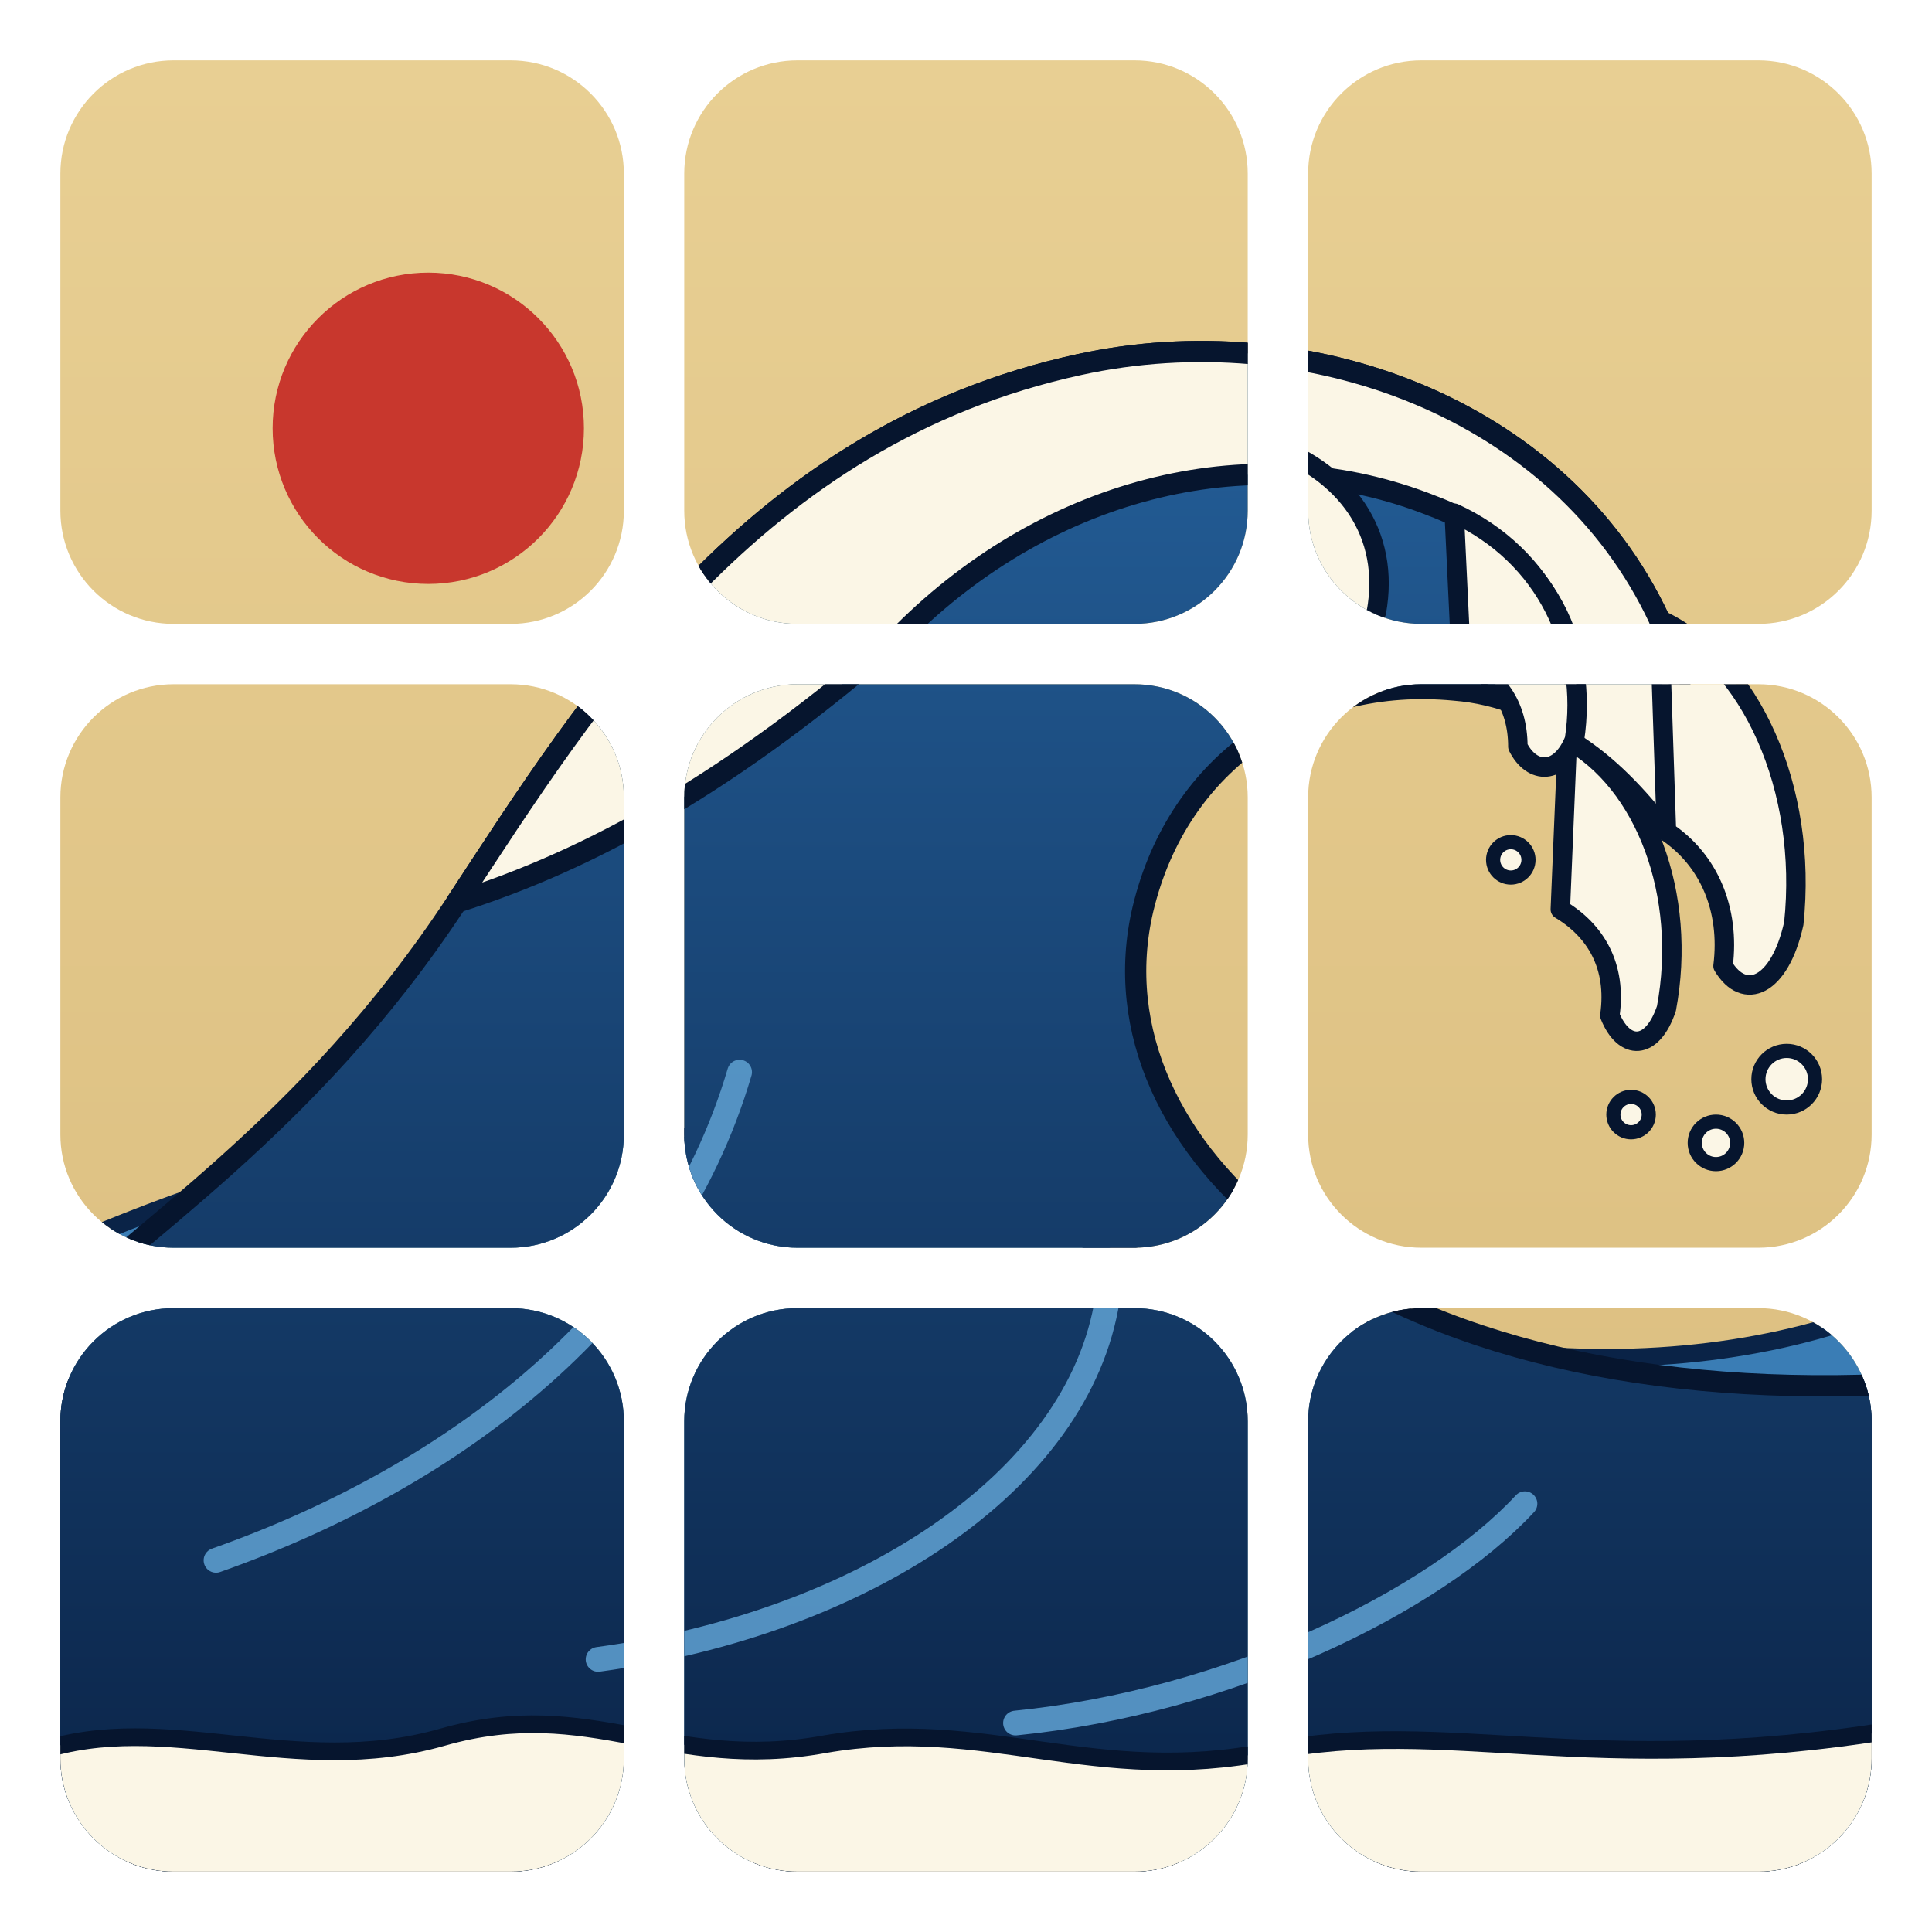
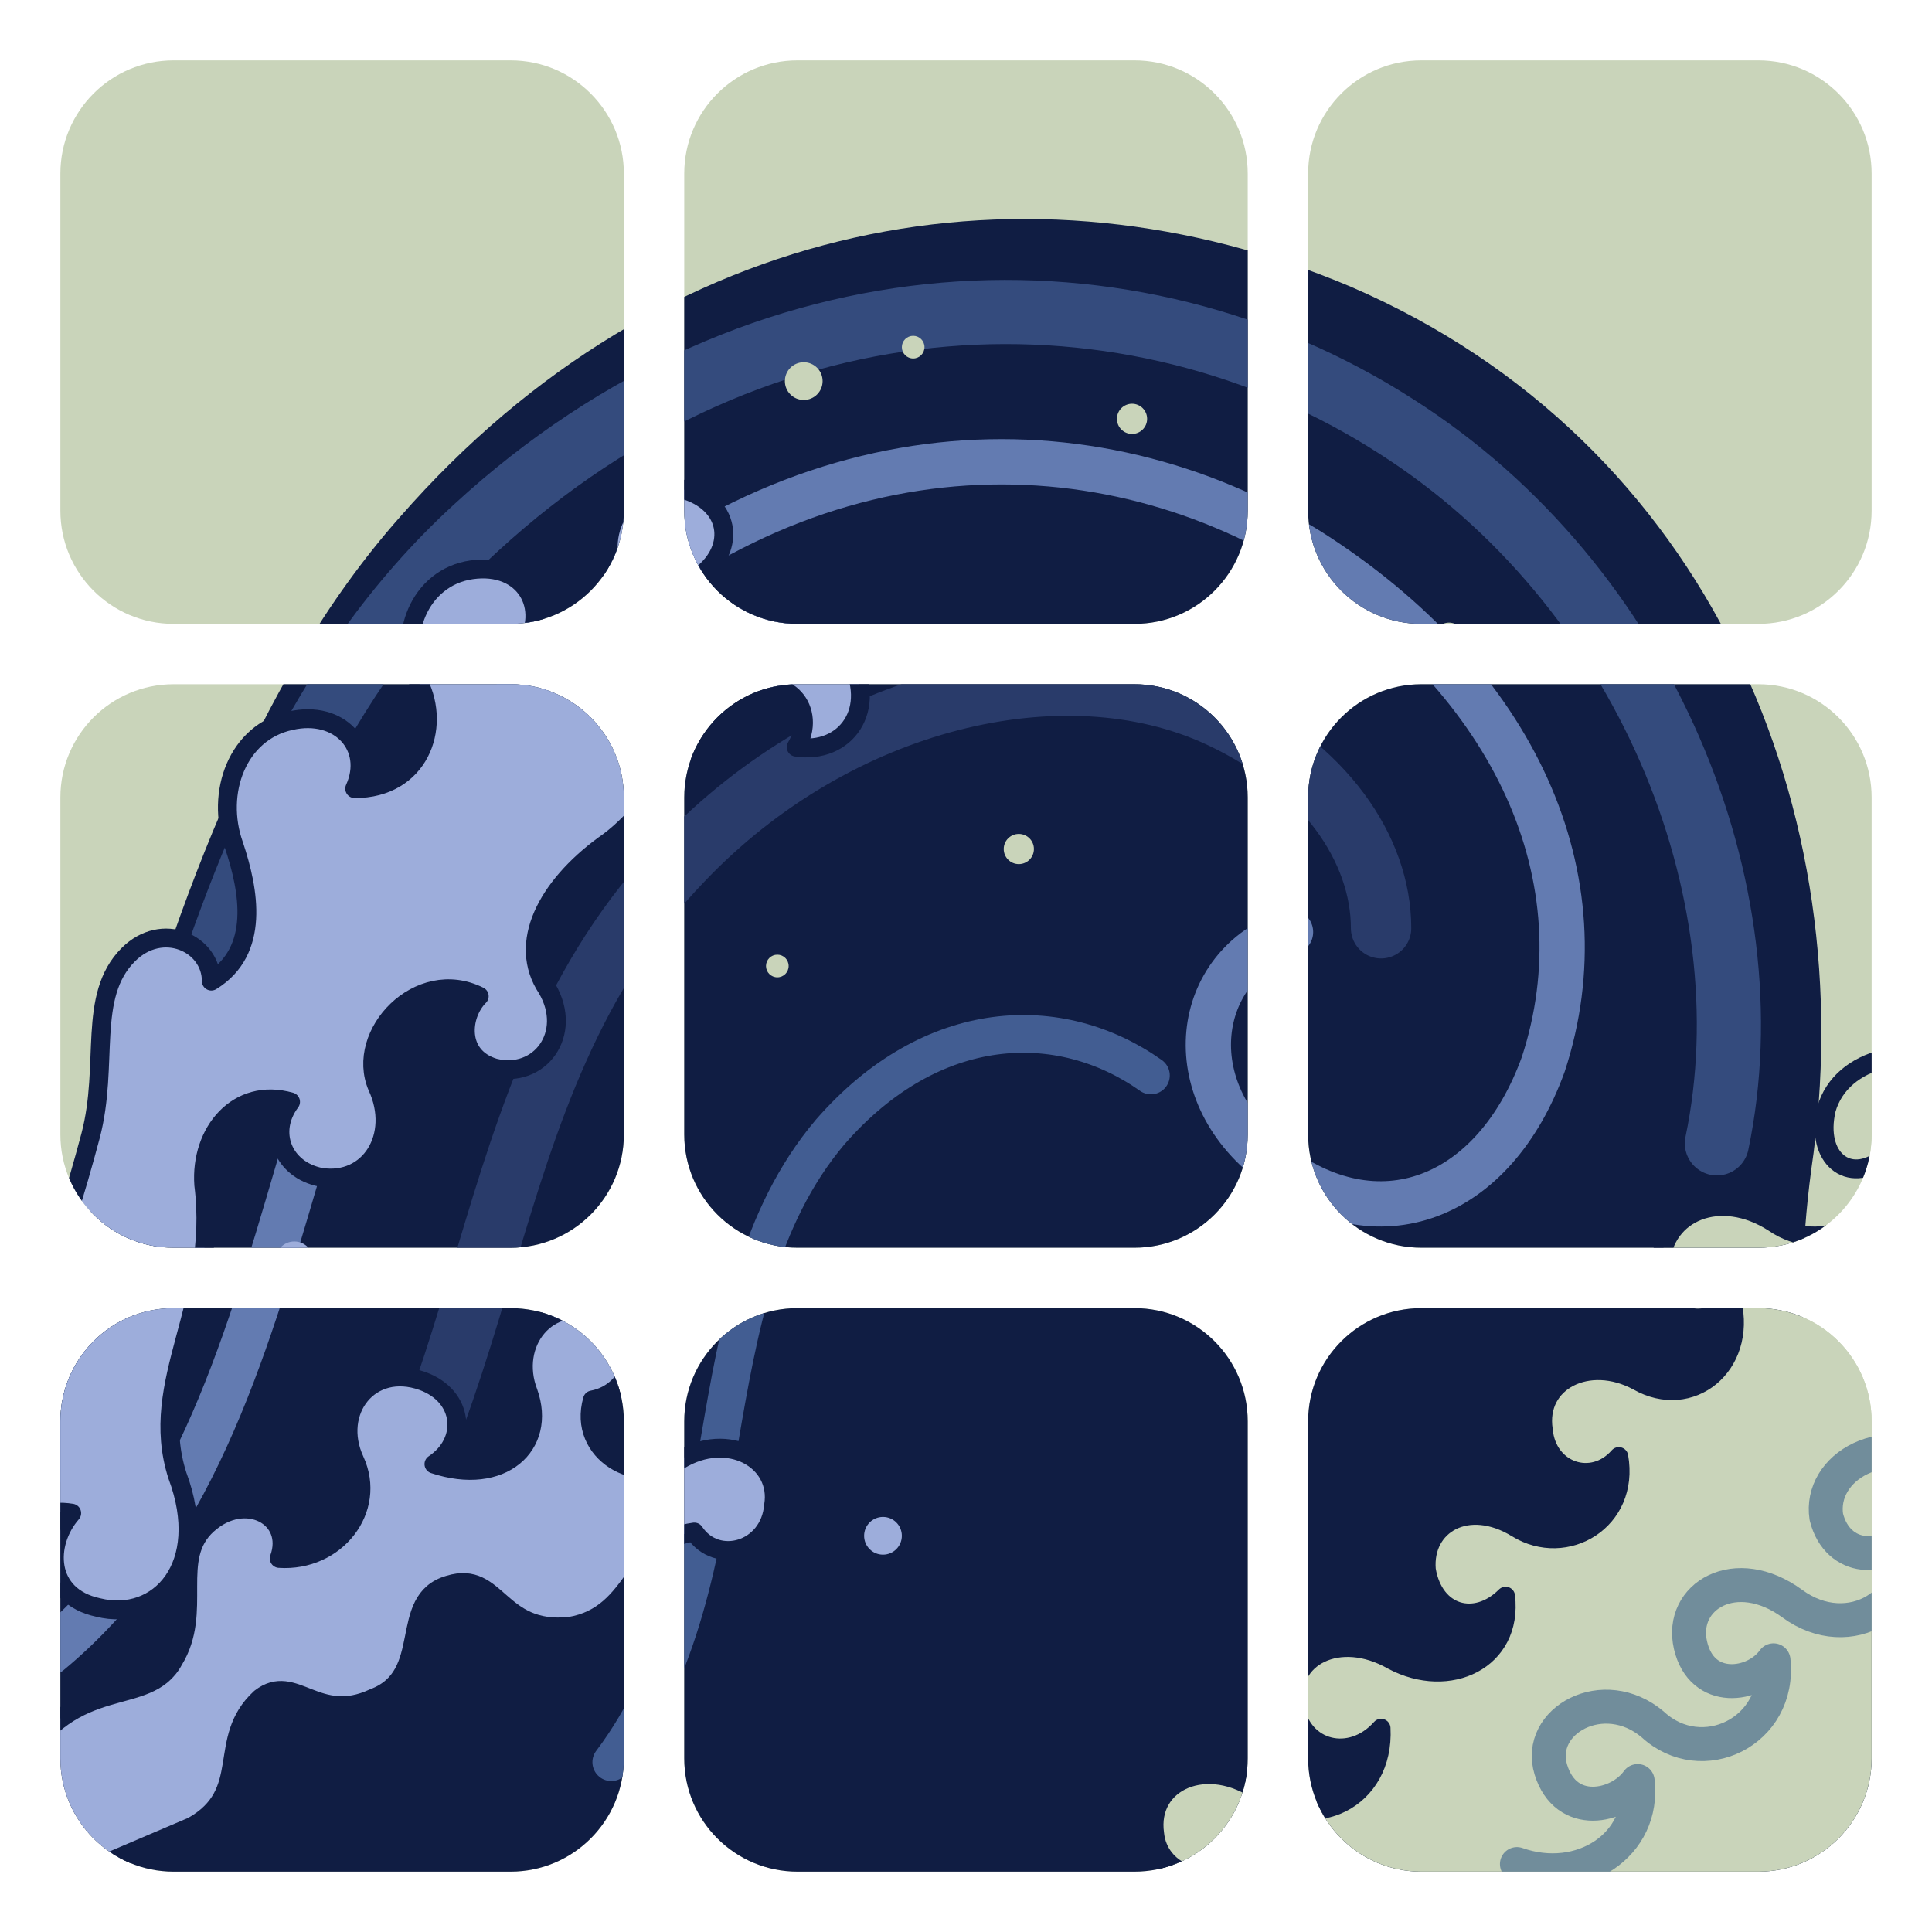
- <svg xmlns="http://www.w3.org/2000/svg" viewBox="0 0 512 512" width="512" height="512">
+ <svg xmlns="http://www.w3.org/2000/svg" role="img" aria-labelledby="logo-title" viewBox="0 0 512 512" width="512" height="512">
  <defs>
-     <linearGradient id="sky" x1="0" y1="0" x2="0" y2="1">
-       <stop offset="0" stop-color="#E8CF93" />
-       <stop offset="1" stop-color="#D9BB7C" />
-     </linearGradient>
-     <linearGradient id="deep" x1="0" y1="0" x2="0" y2="1">
-       <stop offset="0" stop-color="#245F99" />
-       <stop offset="1" stop-color="#0A2347" />
-     </linearGradient>
-     <linearGradient id="bg" x1="0" y1="0" x2="0" y2="1">
-       <stop offset="0" stop-color="#12305A" />
-       <stop offset="1" stop-color="#091A38" />
-     </linearGradient>
-     <clipPath id="tile">
-       <rect width="512" height="512" rx="112" />
-     </clipPath>
    <clipPath id="c00">
      <rect x="16.00" y="16.00" width="149.33" height="149.33" rx="30.0" />
    </clipPath>
    <clipPath id="c01">
      <rect x="181.33" y="16.00" width="149.33" height="149.33" rx="30.0" />
    </clipPath>
    <clipPath id="c02">
      <rect x="346.67" y="16.00" width="149.33" height="149.33" rx="30.0" />
    </clipPath>
    <clipPath id="c10">
      <rect x="16.00" y="181.33" width="149.33" height="149.33" rx="30.0" />
    </clipPath>
    <clipPath id="c11">
      <rect x="181.33" y="181.33" width="149.33" height="149.33" rx="30.0" />
    </clipPath>
    <clipPath id="c12">
      <rect x="346.67" y="181.33" width="149.33" height="149.33" rx="30.0" />
    </clipPath>
    <clipPath id="c20">
      <rect x="16.00" y="346.67" width="149.33" height="149.33" rx="30.0" />
    </clipPath>
    <clipPath id="c21">
      <rect x="181.33" y="346.67" width="149.33" height="149.33" rx="30.0" />
    </clipPath>
    <clipPath id="c22">
      <rect x="346.67" y="346.67" width="149.33" height="149.33" rx="30.0" />
    </clipPath>
-     <g id="scene" transform="translate(16.0 16.0) scale(0.9375)" stroke-linejoin="round" stroke-linecap="round">
-       <rect width="512" height="512" fill="url(#sky)" />
-       <circle cx="104" cy="104" r="44" fill="#C8372D" />
-       <path d="M0 336 C70 306 120 296 190 306 C260 316 330 354 400 364 C440 370 480 366 512 354 V512 H0 Z" fill="#3A7DB5" stroke="#0A2347" stroke-width="5" />
-       <path d="M-10 512 V362 C20 332 70 302 112 238 C150 180 196 106 288 86 C352 72 424 98 452 158 C462 180 460 202 452 216 C440 198 420 180 394 178 C352 174 316 198 306 240 C298 274 314 308 346 332 C388 364 450 378 522 374 V512 Z" fill="url(#deep)" stroke="#06152E" stroke-width="6" />
-       <g fill="none" stroke="#5B9BCC" stroke-width="7" opacity=".9">
-         <path d="M44 424 C112 400 172 354 192 286" />
-         <path d="M152 452 C226 442 288 402 296 350" />
-         <path d="M270 470 C330 464 388 436 414 408" />
+     <g id="scene" stroke-linecap="round" stroke-linejoin="round">
+       <rect width="512" height="512" fill="#c9d4ba" />
+       <path d="M-20 472C18 389 28 225 106 137C176 57 273 40 358 76C453 117 494 215 480 310C469 393 498 458 540 484V540H-20Z" fill="#101d43" />
+       <path d="M-8 412C49 348 41 218 126 140C202 70 300 68 370 113C436 155 469 236 455 303" fill="none" stroke="#344b7d" stroke-width="17" />
+       <path d="M13 438C88 376 69 248 147 174C211 112 289 110 347 146C402 181 425 233 409 282C396 318 365 330 337 308C312 289 316 256 342 247" fill="none" stroke="#637bb1" stroke-width="12" />
+       <path d="M78 441C135 377 122 289 181 228C222 185 282 171 323 190C351 203 366 225 366 246" fill="none" stroke="#293b6a" stroke-width="16" />
+       <path d="M162 467C199 418 182 345 220 300C247 269 281 268 305 285" fill="none" stroke="#425d92" stroke-width="10" />
+       <path d="M-14 384C7 357 16 331 24 301C29 282 23 264 34 253C43 244 56 250 56 260C69 252 66 236 62 224C57 210 63 194 77 191C90 188 99 198 94 209C111 209 117 193 111 181C105 169 111 153 125 151C139 149 146 161 139 172C155 176 165 164 162 151C158 137 169 125 182 130C194 134 195 146 185 153C196 167 217 161 225 174C233 188 224 200 211 198C217 188 208 178 198 184C181 193 176 213 160 224C145 235 137 250 145 262C152 274 143 286 131 283C121 280 122 269 127 264C111 256 94 274 100 288C106 301 98 314 85 312C75 310 71 300 77 292C63 288 53 300 54 314C58 346 39 366 47 391C56 415 42 430 26 426C12 423 12 409 19 401C7 399-3 409-14 425Z" fill="#9daddb" stroke="#101d43" stroke-width="5" />
+       <path d="M5 468C20 443 39 453 46 440C54 427 45 413 55 404C65 395 78 402 74 413C89 414 100 400 94 387C88 374 98 361 112 366C123 370 124 382 115 388C133 394 145 383 140 369C135 356 145 343 159 348C173 354 168 369 157 371C153 385 169 394 180 387C193 379 207 387 205 399C204 411 190 415 184 406C168 408 169 428 151 431C132 433 132 416 119 420C105 424 115 444 99 450C84 457 78 443 69 450C57 461 67 475 51 484L-10 510Z" fill="#9daddb" stroke="#101d43" stroke-width="5" />
+       <path d="M524 283C507 276 488 280 484 294C481 307 490 314 499 307C499 324 483 333 470 324C456 315 441 321 440 335C439 348 450 354 459 345C463 362 448 374 434 366C421 359 407 366 409 379C410 390 422 394 429 386C432 403 415 413 402 405C389 397 377 404 378 416C380 428 391 431 399 423C401 440 384 448 369 440C355 432 341 439 343 452C345 464 358 467 366 458C367 477 348 486 334 475C320 465 304 472 306 486C307 496 319 501 327 494L329 527H529Z" fill="#c9d4ba" stroke="#101d43" stroke-width="5" />
+       <path d="M518 389C499 378 482 389 484 402C487 414 500 414 505 406C509 425 490 436 475 425C460 414 445 423 448 436C451 449 465 447 470 440C472 459 451 469 438 457C425 446 407 456 411 469C415 482 429 479 434 472C436 489 419 500 402 494" fill="none" stroke="#718d9b" stroke-width="9" />
+       <g fill="#c9d4ba">
+         <circle cx="213" cy="101" r="5" />
+         <circle cx="242" cy="92" r="3" />
+         <circle cx="300" cy="111" r="4" />
+         <circle cx="384" cy="169" r="4" />
+         <circle cx="270" cy="225" r="4" />
+         <circle cx="206" cy="256" r="3" />
      </g>
-       <path d="M112 238 C150 180 196 106 288 86 C352 72 424 98 452 158 C462 180 460 202 452 216 C444 206 436 198 426 192 C434 168 420 138 388 126 C338 106 280 120 238 162 C190 204 150 226 112 238 Z" fill="#FBF6E6" stroke="#06152E" stroke-width="6" />
-       <g fill="#FBF6E6" stroke="#06152E" stroke-width="5.5">
-         <path d="M452 158 C478 170 494 206 490 244 C486 262 476 266 470 256 C472 240 466 226 454 218 Z" />
-         <path d="M426 192 C448 204 460 236 454 268 C450 280 442 280 438 270 C440 256 434 246 424 240 Z" />
-         <path d="M394 128 C420 140 432 166 428 192 C424 202 416 202 412 194 C412 182 406 174 396 170 Z" />
-         <path d="M340 108 C364 116 376 134 372 156 C368 164 360 164 356 156 C356 146 350 140 342 138 Z" />
+       <g fill="#9daddb">
+         <circle cx="78" cy="334" r="5" />
+         <circle cx="174" cy="311" r="4" />
+         <circle cx="234" cy="407" r="5" />
      </g>
-       <g fill="#FBF6E6" stroke="#06152E" stroke-width="4">
-         <circle cx="488" cy="288" r="8" />
-         <circle cx="468" cy="306" r="6" />
-         <circle cx="444" cy="298" r="5" />
-         <circle cx="410" cy="226" r="5" />
-       </g>
-       <path d="M-6 478 C30 466 66 486 108 474 C150 462 172 484 216 476 C262 468 292 488 342 478 C392 468 432 486 518 472 V520 H-6 Z" fill="#FBF6E6" stroke="#06152E" stroke-width="5" />
    </g>
  </defs>
  <g>
    <g clip-path="url(#c00)">
      <use href="#scene" />
    </g>
    <g clip-path="url(#c01)">
      <use href="#scene" />
    </g>
    <g clip-path="url(#c02)">
      <use href="#scene" />
    </g>
    <g clip-path="url(#c10)">
      <use href="#scene" />
    </g>
    <g clip-path="url(#c11)">
      <use href="#scene" />
    </g>
    <g clip-path="url(#c12)">
      <use href="#scene" />
    </g>
    <g clip-path="url(#c20)">
      <use href="#scene" />
    </g>
    <g clip-path="url(#c21)">
      <use href="#scene" />
    </g>
    <g clip-path="url(#c22)">
      <use href="#scene" />
    </g>
  </g>
</svg>
